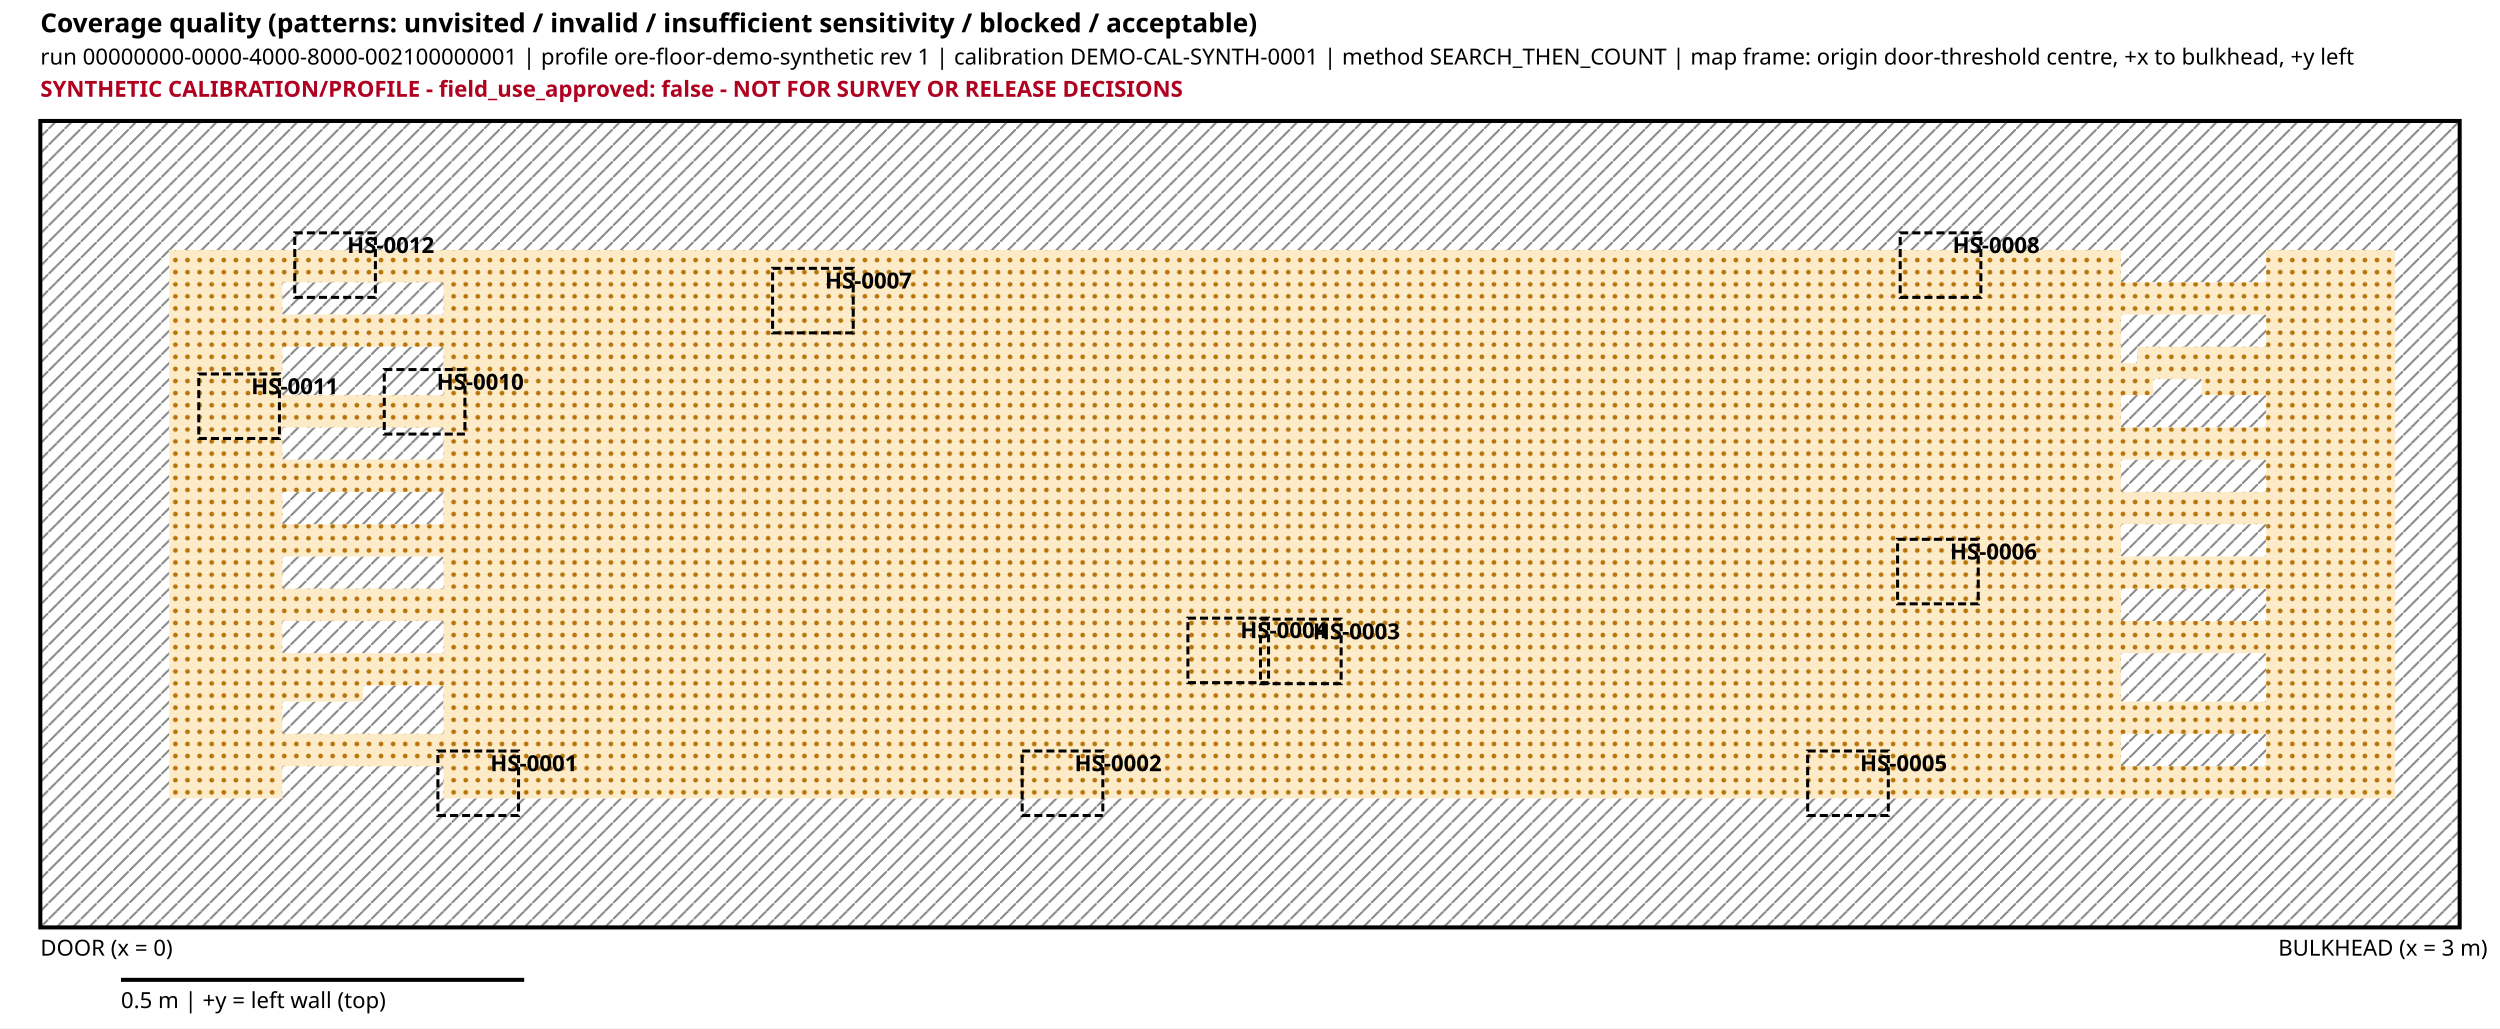
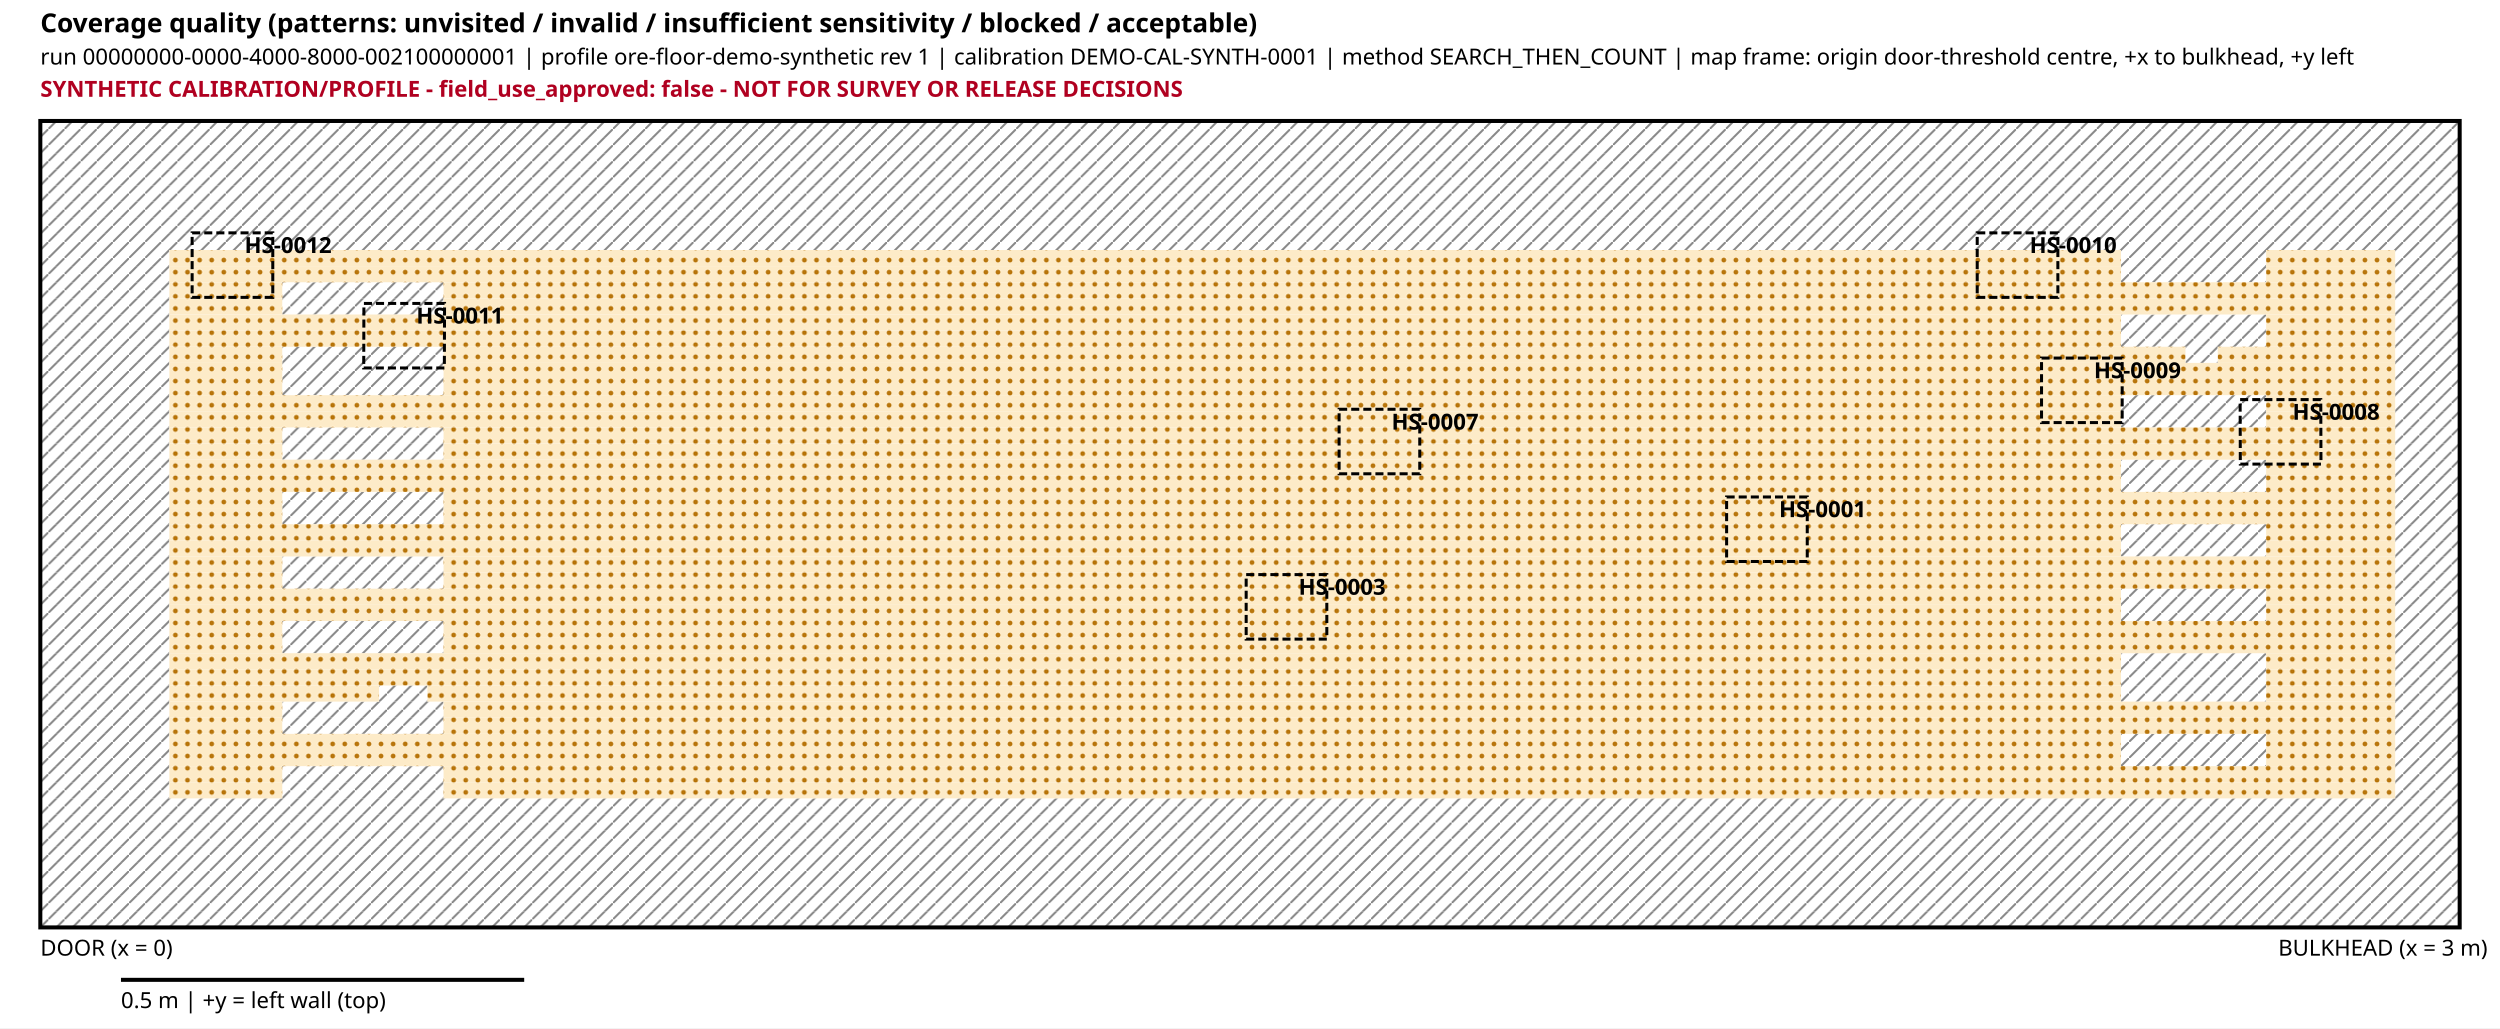
<svg xmlns="http://www.w3.org/2000/svg" width="1240" height="510" viewBox="0 0 1240 510" font-family="sans-serif" font-size="11">
  <defs>
    <pattern id="p-UNVISITED" width="8" height="8" patternUnits="userSpaceOnUse">
      <rect width="8" height="8" fill="#fff" />
      <path d="M0 8L8 0" stroke="#888" stroke-width="1" />
    </pattern>
    <pattern id="p-INVALID_DATA" width="8" height="8" patternUnits="userSpaceOnUse">
      <rect width="8" height="8" fill="#f6d5d5" />
      <path d="M0 0L8 8M0 8L8 0" stroke="#c83c3c" stroke-width="1" />
    </pattern>
    <pattern id="p-INSUFFICIENT_SENSITIVITY" width="6" height="6" patternUnits="userSpaceOnUse">
      <rect width="6" height="6" fill="#fdebc8" />
      <circle cx="3" cy="3" r="1.2" fill="#b9770e" />
    </pattern>
    <pattern id="p-BLOCKED" width="8" height="8" patternUnits="userSpaceOnUse">
      <rect width="8" height="8" fill="#e4dcf0" />
      <path d="M0 4H8" stroke="#785aa0" stroke-width="2" />
    </pattern>
    <pattern id="p-EXCLUDED" width="8" height="8" patternUnits="userSpaceOnUse">
      <rect width="8" height="8" fill="#5a5a5a" />
    </pattern>
    <pattern id="p-ACCEPTABLE" width="8" height="8" patternUnits="userSpaceOnUse">
      <rect width="8" height="8" fill="#2e8b57" />
    </pattern>
  </defs>
  <rect width="1240" height="510" fill="#fff" />
  <text x="20" y="16" font-size="13" font-weight="bold">Coverage quality (patterns: unvisited / invalid / insufficient sensitivity / blocked / acceptable)</text>
  <text x="20" y="32">run 00000000-0000-4000-8000-002100000001 | profile ore-floor-demo-synthetic rev 1 | calibration DEMO-CAL-SYNTH-0001 | method SEARCH_THEN_COUNT | map frame: origin door-threshold centre, +x to bulkhead, +y left</text>
  <text x="20" y="48" fill="#b00020" font-weight="bold">SYNTHETIC CALIBRATION/PROFILE - field_use_approved: false - NOT FOR SURVEY OR RELEASE DECISIONS</text>
  <rect x="20.0" y="452.0" width="1200.0" height="8.0" fill="url(#p-UNVISITED)" />
  <rect x="20.0" y="444.0" width="1200.0" height="8.0" fill="url(#p-UNVISITED)" />
  <rect x="20.0" y="436.0" width="1200.0" height="8.0" fill="url(#p-UNVISITED)" />
  <rect x="20.0" y="428.0" width="1200.0" height="8.0" fill="url(#p-UNVISITED)" />
  <rect x="20.0" y="420.0" width="1200.0" height="8.0" fill="url(#p-UNVISITED)" />
  <rect x="20.0" y="412.0" width="1200.0" height="8.0" fill="url(#p-UNVISITED)" />
  <rect x="20.0" y="404.0" width="1200.0" height="8.0" fill="url(#p-UNVISITED)" />
  <rect x="20.0" y="396.0" width="1200.0" height="8.0" fill="url(#p-UNVISITED)" />
  <rect x="20.0" y="388.0" width="64.0" height="8.0" fill="url(#p-UNVISITED)" />
  <rect x="140.0" y="388.0" width="80.0" height="8.0" fill="url(#p-UNVISITED)" />
  <rect x="1188.0" y="388.0" width="32.0" height="8.0" fill="url(#p-UNVISITED)" />
  <rect x="20.0" y="380.0" width="64.0" height="8.0" fill="url(#p-UNVISITED)" />
  <rect x="140.0" y="380.0" width="80.0" height="8.0" fill="url(#p-UNVISITED)" />
  <rect x="1188.0" y="380.0" width="32.0" height="8.0" fill="url(#p-UNVISITED)" />
  <rect x="20.0" y="372.0" width="64.0" height="8.0" fill="url(#p-UNVISITED)" />
  <rect x="1052.0" y="372.0" width="72.0" height="8.0" fill="url(#p-UNVISITED)" />
  <rect x="1188.0" y="372.0" width="32.0" height="8.0" fill="url(#p-UNVISITED)" />
  <rect x="20.0" y="364.0" width="64.0" height="8.0" fill="url(#p-UNVISITED)" />
  <rect x="1052.0" y="364.0" width="72.0" height="8.0" fill="url(#p-UNVISITED)" />
  <rect x="1188.0" y="364.0" width="32.0" height="8.0" fill="url(#p-UNVISITED)" />
  <rect x="20.0" y="356.0" width="64.0" height="8.0" fill="url(#p-UNVISITED)" />
  <rect x="140.0" y="356.0" width="80.0" height="8.0" fill="url(#p-UNVISITED)" />
  <rect x="1188.0" y="356.0" width="32.0" height="8.0" fill="url(#p-UNVISITED)" />
  <rect x="20.0" y="348.0" width="64.0" height="8.0" fill="url(#p-UNVISITED)" />
  <rect x="140.0" y="348.0" width="80.0" height="8.0" fill="url(#p-UNVISITED)" />
  <rect x="1188.0" y="348.0" width="32.0" height="8.0" fill="url(#p-UNVISITED)" />
  <rect x="20.0" y="340.0" width="64.0" height="8.0" fill="url(#p-UNVISITED)" />
-   <rect x="180.0" y="340.0" width="40.0" height="8.0" fill="url(#p-UNVISITED)" />
+   <rect x="188.0" y="340.0" width="24.0" height="8.0" fill="url(#p-UNVISITED)" />
  <rect x="1052.0" y="340.0" width="72.0" height="8.0" fill="url(#p-UNVISITED)" />
  <rect x="1188.0" y="340.0" width="32.0" height="8.0" fill="url(#p-UNVISITED)" />
  <rect x="20.0" y="332.0" width="64.0" height="8.0" fill="url(#p-UNVISITED)" />
  <rect x="1052.0" y="332.0" width="72.0" height="8.0" fill="url(#p-UNVISITED)" />
  <rect x="1188.0" y="332.0" width="32.0" height="8.0" fill="url(#p-UNVISITED)" />
  <rect x="20.0" y="324.0" width="64.0" height="8.0" fill="url(#p-UNVISITED)" />
  <rect x="1052.0" y="324.0" width="72.0" height="8.0" fill="url(#p-UNVISITED)" />
  <rect x="1188.0" y="324.0" width="32.0" height="8.0" fill="url(#p-UNVISITED)" />
  <rect x="20.0" y="316.0" width="64.0" height="8.0" fill="url(#p-UNVISITED)" />
  <rect x="140.0" y="316.0" width="80.0" height="8.0" fill="url(#p-UNVISITED)" />
  <rect x="1188.0" y="316.0" width="32.0" height="8.0" fill="url(#p-UNVISITED)" />
  <rect x="20.0" y="308.0" width="64.0" height="8.0" fill="url(#p-UNVISITED)" />
  <rect x="140.0" y="308.0" width="80.0" height="8.0" fill="url(#p-UNVISITED)" />
  <rect x="1188.0" y="308.0" width="32.0" height="8.0" fill="url(#p-UNVISITED)" />
  <rect x="20.0" y="300.0" width="64.0" height="8.0" fill="url(#p-UNVISITED)" />
  <rect x="1052.0" y="300.0" width="72.0" height="8.0" fill="url(#p-UNVISITED)" />
  <rect x="1188.0" y="300.0" width="32.0" height="8.0" fill="url(#p-UNVISITED)" />
  <rect x="20.0" y="292.0" width="64.0" height="8.0" fill="url(#p-UNVISITED)" />
  <rect x="1052.0" y="292.0" width="72.0" height="8.0" fill="url(#p-UNVISITED)" />
  <rect x="1188.0" y="292.0" width="32.0" height="8.0" fill="url(#p-UNVISITED)" />
  <rect x="20.0" y="284.0" width="64.0" height="8.0" fill="url(#p-UNVISITED)" />
  <rect x="140.0" y="284.0" width="80.0" height="8.0" fill="url(#p-UNVISITED)" />
  <rect x="1188.0" y="284.0" width="32.0" height="8.0" fill="url(#p-UNVISITED)" />
  <rect x="20.0" y="276.0" width="64.0" height="8.0" fill="url(#p-UNVISITED)" />
  <rect x="140.0" y="276.0" width="80.0" height="8.0" fill="url(#p-UNVISITED)" />
  <rect x="1188.0" y="276.0" width="32.0" height="8.0" fill="url(#p-UNVISITED)" />
  <rect x="20.0" y="268.0" width="64.0" height="8.0" fill="url(#p-UNVISITED)" />
  <rect x="1052.0" y="268.0" width="72.0" height="8.0" fill="url(#p-UNVISITED)" />
  <rect x="1188.0" y="268.0" width="32.0" height="8.0" fill="url(#p-UNVISITED)" />
  <rect x="20.0" y="260.0" width="64.0" height="8.0" fill="url(#p-UNVISITED)" />
  <rect x="1052.0" y="260.0" width="72.0" height="8.0" fill="url(#p-UNVISITED)" />
  <rect x="1188.0" y="260.0" width="32.0" height="8.0" fill="url(#p-UNVISITED)" />
  <rect x="20.0" y="252.0" width="64.0" height="8.0" fill="url(#p-UNVISITED)" />
  <rect x="140.0" y="252.0" width="80.0" height="8.0" fill="url(#p-UNVISITED)" />
  <rect x="1188.0" y="252.0" width="32.0" height="8.0" fill="url(#p-UNVISITED)" />
  <rect x="20.0" y="244.0" width="64.0" height="8.0" fill="url(#p-UNVISITED)" />
  <rect x="140.0" y="244.0" width="80.0" height="8.0" fill="url(#p-UNVISITED)" />
  <rect x="1188.0" y="244.0" width="32.0" height="8.0" fill="url(#p-UNVISITED)" />
  <rect x="20.0" y="236.0" width="64.0" height="8.0" fill="url(#p-UNVISITED)" />
  <rect x="1052.0" y="236.0" width="72.0" height="8.0" fill="url(#p-UNVISITED)" />
  <rect x="1188.0" y="236.0" width="32.0" height="8.0" fill="url(#p-UNVISITED)" />
  <rect x="20.0" y="228.0" width="64.0" height="8.0" fill="url(#p-UNVISITED)" />
  <rect x="1052.0" y="228.0" width="72.0" height="8.0" fill="url(#p-UNVISITED)" />
  <rect x="1188.0" y="228.0" width="32.0" height="8.0" fill="url(#p-UNVISITED)" />
  <rect x="20.0" y="220.0" width="64.0" height="8.0" fill="url(#p-UNVISITED)" />
  <rect x="140.0" y="220.0" width="80.0" height="8.0" fill="url(#p-UNVISITED)" />
  <rect x="1188.0" y="220.0" width="32.0" height="8.0" fill="url(#p-UNVISITED)" />
  <rect x="20.0" y="212.0" width="64.0" height="8.0" fill="url(#p-UNVISITED)" />
  <rect x="140.0" y="212.0" width="80.0" height="8.0" fill="url(#p-UNVISITED)" />
  <rect x="1188.0" y="212.0" width="32.0" height="8.0" fill="url(#p-UNVISITED)" />
  <rect x="20.0" y="204.0" width="64.0" height="8.0" fill="url(#p-UNVISITED)" />
  <rect x="1052.0" y="204.0" width="72.0" height="8.0" fill="url(#p-UNVISITED)" />
  <rect x="1188.0" y="204.0" width="32.0" height="8.0" fill="url(#p-UNVISITED)" />
  <rect x="20.0" y="196.0" width="64.0" height="8.0" fill="url(#p-UNVISITED)" />
  <rect x="1052.0" y="196.0" width="72.0" height="8.0" fill="url(#p-UNVISITED)" />
  <rect x="1188.0" y="196.0" width="32.0" height="8.0" fill="url(#p-UNVISITED)" />
  <rect x="20.0" y="188.0" width="64.0" height="8.0" fill="url(#p-UNVISITED)" />
  <rect x="140.0" y="188.0" width="80.0" height="8.0" fill="url(#p-UNVISITED)" />
-   <rect x="1068.0" y="188.0" width="24.0" height="8.0" fill="url(#p-UNVISITED)" />
  <rect x="1188.0" y="188.0" width="32.0" height="8.0" fill="url(#p-UNVISITED)" />
  <rect x="20.0" y="180.0" width="64.0" height="8.0" fill="url(#p-UNVISITED)" />
  <rect x="140.0" y="180.0" width="80.0" height="8.0" fill="url(#p-UNVISITED)" />
  <rect x="1188.0" y="180.0" width="32.0" height="8.0" fill="url(#p-UNVISITED)" />
  <rect x="20.0" y="172.0" width="64.0" height="8.0" fill="url(#p-UNVISITED)" />
  <rect x="140.0" y="172.0" width="80.0" height="8.0" fill="url(#p-UNVISITED)" />
-   <rect x="1052.0" y="172.0" width="8.0" height="8.0" fill="url(#p-UNVISITED)" />
+   <rect x="1084.0" y="172.0" width="16.0" height="8.0" fill="url(#p-UNVISITED)" />
  <rect x="1188.0" y="172.0" width="32.0" height="8.0" fill="url(#p-UNVISITED)" />
  <rect x="20.0" y="164.0" width="64.0" height="8.0" fill="url(#p-UNVISITED)" />
  <rect x="1052.0" y="164.0" width="72.0" height="8.0" fill="url(#p-UNVISITED)" />
  <rect x="1188.0" y="164.0" width="32.0" height="8.0" fill="url(#p-UNVISITED)" />
  <rect x="20.0" y="156.0" width="64.0" height="8.0" fill="url(#p-UNVISITED)" />
  <rect x="1052.0" y="156.0" width="72.0" height="8.0" fill="url(#p-UNVISITED)" />
  <rect x="1188.0" y="156.0" width="32.0" height="8.0" fill="url(#p-UNVISITED)" />
  <rect x="20.0" y="148.0" width="64.0" height="8.0" fill="url(#p-UNVISITED)" />
  <rect x="140.0" y="148.0" width="80.0" height="8.0" fill="url(#p-UNVISITED)" />
  <rect x="1188.0" y="148.0" width="32.0" height="8.0" fill="url(#p-UNVISITED)" />
  <rect x="20.0" y="140.0" width="64.0" height="8.0" fill="url(#p-UNVISITED)" />
  <rect x="140.0" y="140.0" width="80.0" height="8.0" fill="url(#p-UNVISITED)" />
  <rect x="1188.0" y="140.0" width="32.0" height="8.0" fill="url(#p-UNVISITED)" />
  <rect x="20.0" y="132.0" width="64.0" height="8.0" fill="url(#p-UNVISITED)" />
  <rect x="1052.0" y="132.0" width="72.0" height="8.0" fill="url(#p-UNVISITED)" />
  <rect x="1188.0" y="132.0" width="32.0" height="8.0" fill="url(#p-UNVISITED)" />
  <rect x="20.0" y="124.0" width="64.0" height="8.0" fill="url(#p-UNVISITED)" />
  <rect x="1052.0" y="124.0" width="72.0" height="8.0" fill="url(#p-UNVISITED)" />
  <rect x="1188.0" y="124.0" width="32.0" height="8.0" fill="url(#p-UNVISITED)" />
  <rect x="20.0" y="116.0" width="1200.0" height="8.0" fill="url(#p-UNVISITED)" />
  <rect x="20.0" y="108.0" width="1200.0" height="8.0" fill="url(#p-UNVISITED)" />
  <rect x="20.0" y="100.0" width="1200.0" height="8.0" fill="url(#p-UNVISITED)" />
  <rect x="20.0" y="92.0" width="1200.0" height="8.0" fill="url(#p-UNVISITED)" />
  <rect x="20.0" y="84.0" width="1200.0" height="8.0" fill="url(#p-UNVISITED)" />
  <rect x="20.0" y="76.0" width="1200.0" height="8.0" fill="url(#p-UNVISITED)" />
  <rect x="20.0" y="68.0" width="1200.0" height="8.0" fill="url(#p-UNVISITED)" />
  <rect x="20.0" y="60.0" width="1200.0" height="8.0" fill="url(#p-UNVISITED)" />
  <rect x="84.0" y="388.0" width="56.0" height="8.0" fill="url(#p-INSUFFICIENT_SENSITIVITY)" />
  <rect x="220.0" y="388.0" width="968.0" height="8.0" fill="url(#p-INSUFFICIENT_SENSITIVITY)" />
  <rect x="84.0" y="380.0" width="56.0" height="8.0" fill="url(#p-INSUFFICIENT_SENSITIVITY)" />
  <rect x="220.0" y="380.0" width="968.0" height="8.0" fill="url(#p-INSUFFICIENT_SENSITIVITY)" />
  <rect x="84.0" y="372.0" width="968.0" height="8.0" fill="url(#p-INSUFFICIENT_SENSITIVITY)" />
  <rect x="1124.0" y="372.0" width="64.0" height="8.0" fill="url(#p-INSUFFICIENT_SENSITIVITY)" />
  <rect x="84.0" y="364.0" width="968.0" height="8.0" fill="url(#p-INSUFFICIENT_SENSITIVITY)" />
  <rect x="1124.0" y="364.0" width="64.0" height="8.0" fill="url(#p-INSUFFICIENT_SENSITIVITY)" />
  <rect x="84.0" y="356.0" width="56.0" height="8.0" fill="url(#p-INSUFFICIENT_SENSITIVITY)" />
  <rect x="220.0" y="356.0" width="968.0" height="8.0" fill="url(#p-INSUFFICIENT_SENSITIVITY)" />
  <rect x="84.0" y="348.0" width="56.0" height="8.0" fill="url(#p-INSUFFICIENT_SENSITIVITY)" />
  <rect x="220.0" y="348.0" width="968.0" height="8.0" fill="url(#p-INSUFFICIENT_SENSITIVITY)" />
-   <rect x="84.0" y="340.0" width="96.0" height="8.0" fill="url(#p-INSUFFICIENT_SENSITIVITY)" />
-   <rect x="220.0" y="340.0" width="832.0" height="8.0" fill="url(#p-INSUFFICIENT_SENSITIVITY)" />
+   <rect x="84.0" y="340.0" width="104.0" height="8.0" fill="url(#p-INSUFFICIENT_SENSITIVITY)" />
+   <rect x="212.0" y="340.0" width="840.0" height="8.0" fill="url(#p-INSUFFICIENT_SENSITIVITY)" />
  <rect x="1124.0" y="340.0" width="64.0" height="8.0" fill="url(#p-INSUFFICIENT_SENSITIVITY)" />
  <rect x="84.0" y="332.0" width="968.0" height="8.0" fill="url(#p-INSUFFICIENT_SENSITIVITY)" />
  <rect x="1124.0" y="332.0" width="64.0" height="8.0" fill="url(#p-INSUFFICIENT_SENSITIVITY)" />
  <rect x="84.0" y="324.0" width="968.0" height="8.0" fill="url(#p-INSUFFICIENT_SENSITIVITY)" />
  <rect x="1124.0" y="324.0" width="64.0" height="8.0" fill="url(#p-INSUFFICIENT_SENSITIVITY)" />
  <rect x="84.0" y="316.0" width="56.0" height="8.0" fill="url(#p-INSUFFICIENT_SENSITIVITY)" />
  <rect x="220.0" y="316.0" width="968.0" height="8.0" fill="url(#p-INSUFFICIENT_SENSITIVITY)" />
  <rect x="84.0" y="308.0" width="56.0" height="8.0" fill="url(#p-INSUFFICIENT_SENSITIVITY)" />
  <rect x="220.0" y="308.0" width="968.0" height="8.0" fill="url(#p-INSUFFICIENT_SENSITIVITY)" />
  <rect x="84.0" y="300.0" width="968.0" height="8.0" fill="url(#p-INSUFFICIENT_SENSITIVITY)" />
  <rect x="1124.0" y="300.0" width="64.0" height="8.0" fill="url(#p-INSUFFICIENT_SENSITIVITY)" />
  <rect x="84.0" y="292.0" width="968.0" height="8.0" fill="url(#p-INSUFFICIENT_SENSITIVITY)" />
  <rect x="1124.0" y="292.0" width="64.0" height="8.0" fill="url(#p-INSUFFICIENT_SENSITIVITY)" />
  <rect x="84.0" y="284.0" width="56.0" height="8.0" fill="url(#p-INSUFFICIENT_SENSITIVITY)" />
  <rect x="220.0" y="284.0" width="968.0" height="8.0" fill="url(#p-INSUFFICIENT_SENSITIVITY)" />
  <rect x="84.0" y="276.0" width="56.0" height="8.0" fill="url(#p-INSUFFICIENT_SENSITIVITY)" />
  <rect x="220.0" y="276.0" width="968.0" height="8.0" fill="url(#p-INSUFFICIENT_SENSITIVITY)" />
  <rect x="84.0" y="268.0" width="968.0" height="8.0" fill="url(#p-INSUFFICIENT_SENSITIVITY)" />
  <rect x="1124.0" y="268.0" width="64.0" height="8.0" fill="url(#p-INSUFFICIENT_SENSITIVITY)" />
  <rect x="84.0" y="260.0" width="968.0" height="8.0" fill="url(#p-INSUFFICIENT_SENSITIVITY)" />
  <rect x="1124.0" y="260.0" width="64.0" height="8.0" fill="url(#p-INSUFFICIENT_SENSITIVITY)" />
  <rect x="84.0" y="252.0" width="56.0" height="8.0" fill="url(#p-INSUFFICIENT_SENSITIVITY)" />
  <rect x="220.0" y="252.0" width="968.0" height="8.0" fill="url(#p-INSUFFICIENT_SENSITIVITY)" />
  <rect x="84.0" y="244.0" width="56.0" height="8.0" fill="url(#p-INSUFFICIENT_SENSITIVITY)" />
  <rect x="220.0" y="244.0" width="968.0" height="8.0" fill="url(#p-INSUFFICIENT_SENSITIVITY)" />
  <rect x="84.0" y="236.0" width="968.0" height="8.0" fill="url(#p-INSUFFICIENT_SENSITIVITY)" />
  <rect x="1124.0" y="236.0" width="64.0" height="8.0" fill="url(#p-INSUFFICIENT_SENSITIVITY)" />
  <rect x="84.0" y="228.0" width="968.0" height="8.0" fill="url(#p-INSUFFICIENT_SENSITIVITY)" />
  <rect x="1124.0" y="228.0" width="64.0" height="8.0" fill="url(#p-INSUFFICIENT_SENSITIVITY)" />
  <rect x="84.0" y="220.0" width="56.0" height="8.0" fill="url(#p-INSUFFICIENT_SENSITIVITY)" />
  <rect x="220.0" y="220.0" width="968.0" height="8.0" fill="url(#p-INSUFFICIENT_SENSITIVITY)" />
  <rect x="84.0" y="212.0" width="56.0" height="8.0" fill="url(#p-INSUFFICIENT_SENSITIVITY)" />
  <rect x="220.0" y="212.0" width="968.0" height="8.0" fill="url(#p-INSUFFICIENT_SENSITIVITY)" />
  <rect x="84.0" y="204.0" width="968.0" height="8.0" fill="url(#p-INSUFFICIENT_SENSITIVITY)" />
  <rect x="1124.0" y="204.0" width="64.0" height="8.0" fill="url(#p-INSUFFICIENT_SENSITIVITY)" />
  <rect x="84.0" y="196.0" width="968.0" height="8.0" fill="url(#p-INSUFFICIENT_SENSITIVITY)" />
  <rect x="1124.0" y="196.0" width="64.0" height="8.0" fill="url(#p-INSUFFICIENT_SENSITIVITY)" />
  <rect x="84.0" y="188.0" width="56.0" height="8.0" fill="url(#p-INSUFFICIENT_SENSITIVITY)" />
-   <rect x="220.0" y="188.0" width="848.0" height="8.0" fill="url(#p-INSUFFICIENT_SENSITIVITY)" />
-   <rect x="1092.0" y="188.0" width="96.0" height="8.0" fill="url(#p-INSUFFICIENT_SENSITIVITY)" />
+   <rect x="220.0" y="188.0" width="968.0" height="8.0" fill="url(#p-INSUFFICIENT_SENSITIVITY)" />
  <rect x="84.0" y="180.0" width="56.0" height="8.0" fill="url(#p-INSUFFICIENT_SENSITIVITY)" />
  <rect x="220.0" y="180.0" width="968.0" height="8.0" fill="url(#p-INSUFFICIENT_SENSITIVITY)" />
  <rect x="84.0" y="172.0" width="56.0" height="8.0" fill="url(#p-INSUFFICIENT_SENSITIVITY)" />
-   <rect x="220.0" y="172.0" width="832.0" height="8.0" fill="url(#p-INSUFFICIENT_SENSITIVITY)" />
-   <rect x="1060.0" y="172.0" width="128.0" height="8.0" fill="url(#p-INSUFFICIENT_SENSITIVITY)" />
+   <rect x="220.0" y="172.0" width="864.0" height="8.0" fill="url(#p-INSUFFICIENT_SENSITIVITY)" />
+   <rect x="1100.0" y="172.0" width="88.0" height="8.0" fill="url(#p-INSUFFICIENT_SENSITIVITY)" />
  <rect x="84.0" y="164.0" width="968.0" height="8.0" fill="url(#p-INSUFFICIENT_SENSITIVITY)" />
  <rect x="1124.0" y="164.0" width="64.0" height="8.0" fill="url(#p-INSUFFICIENT_SENSITIVITY)" />
  <rect x="84.0" y="156.0" width="968.0" height="8.0" fill="url(#p-INSUFFICIENT_SENSITIVITY)" />
  <rect x="1124.0" y="156.0" width="64.0" height="8.0" fill="url(#p-INSUFFICIENT_SENSITIVITY)" />
  <rect x="84.0" y="148.0" width="56.0" height="8.0" fill="url(#p-INSUFFICIENT_SENSITIVITY)" />
  <rect x="220.0" y="148.0" width="968.0" height="8.0" fill="url(#p-INSUFFICIENT_SENSITIVITY)" />
  <rect x="84.0" y="140.0" width="56.0" height="8.0" fill="url(#p-INSUFFICIENT_SENSITIVITY)" />
  <rect x="220.0" y="140.0" width="968.0" height="8.0" fill="url(#p-INSUFFICIENT_SENSITIVITY)" />
  <rect x="84.0" y="132.0" width="968.0" height="8.0" fill="url(#p-INSUFFICIENT_SENSITIVITY)" />
  <rect x="1124.0" y="132.0" width="64.0" height="8.0" fill="url(#p-INSUFFICIENT_SENSITIVITY)" />
  <rect x="84.0" y="124.0" width="968.0" height="8.0" fill="url(#p-INSUFFICIENT_SENSITIVITY)" />
  <rect x="1124.0" y="124.0" width="64.0" height="8.0" fill="url(#p-INSUFFICIENT_SENSITIVITY)" />
  <rect x="20.0" y="60.0" width="1200.0" height="400.0" fill="none" stroke="#000" stroke-width="2" />
  <text x="20.0" y="474.0">DOOR (x = 0)</text>
  <text x="1130.0" y="474.0">BULKHEAD (x = 3 m)</text>
  <line x1="60.0" y1="486.0" x2="260.0" y2="486.0" stroke="#000" stroke-width="2" />
  <text x="60.0" y="500.0">0.5 m | +y = left wall (top)</text>
-   <polygon points="217.2,404.5 257.2,404.5 257.2,372.5 217.2,372.5" fill="none" stroke="#000" stroke-width="1.5" stroke-dasharray="4 2" />
-   <text x="243.2" y="382.5" font-weight="bold">HS-0001</text>
-   <polygon points="507.0,404.5 547.0,404.5 547.0,372.5 507.0,372.5" fill="none" stroke="#000" stroke-width="1.5" stroke-dasharray="4 2" />
-   <text x="533.0" y="382.5" font-weight="bold">HS-0002</text>
-   <polygon points="625.2,339.1 665.2,339.1 665.2,307.1 625.2,307.1" fill="none" stroke="#000" stroke-width="1.5" stroke-dasharray="4 2" />
-   <text x="651.2" y="317.1" font-weight="bold">HS-0003</text>
-   <polygon points="589.2,338.6 629.2,338.6 629.2,306.6 589.2,306.6" fill="none" stroke="#000" stroke-width="1.5" stroke-dasharray="4 2" />
-   <text x="615.2" y="316.5" font-weight="bold">HS-0004</text>
-   <polygon points="896.6,404.5 936.6,404.5 936.6,372.5 896.6,372.5" fill="none" stroke="#000" stroke-width="1.5" stroke-dasharray="4 2" />
-   <text x="922.6" y="382.5" font-weight="bold">HS-0005</text>
-   <polygon points="941.2,299.5 981.2,299.5 981.2,267.5 941.2,267.5" fill="none" stroke="#000" stroke-width="1.5" stroke-dasharray="4 2" />
-   <text x="967.2" y="277.5" font-weight="bold">HS-0006</text>
-   <polygon points="383.2,165.1 423.2,165.1 423.2,133.1 383.2,133.1" fill="none" stroke="#000" stroke-width="1.5" stroke-dasharray="4 2" />
-   <text x="409.2" y="143.1" font-weight="bold">HS-0007</text>
-   <polygon points="982.5,115.5 942.5,115.5 942.5,147.5 982.5,147.5" fill="none" stroke="#000" stroke-width="1.5" stroke-dasharray="4 2" />
-   <text x="968.5" y="125.5" font-weight="bold">HS-0008</text>
-   <polygon points="230.6,183.3 190.6,183.3 190.6,215.3 230.6,215.3" fill="none" stroke="#000" stroke-width="1.5" stroke-dasharray="4 2" />
-   <text x="216.6" y="193.3" font-weight="bold">HS-0010</text>
-   <polygon points="138.6,185.5 98.6,185.5 98.6,217.5 138.6,217.5" fill="none" stroke="#000" stroke-width="1.5" stroke-dasharray="4 2" />
-   <text x="124.6" y="195.5" font-weight="bold">HS-0011</text>
-   <polygon points="186.2,115.5 146.2,115.5 146.2,147.5 186.2,147.5" fill="none" stroke="#000" stroke-width="1.5" stroke-dasharray="4 2" />
-   <text x="172.2" y="125.5" font-weight="bold">HS-0012</text>
+   <polygon points="896.4,246.5 856.4,246.5 856.4,278.5 896.4,278.5" fill="none" stroke="#000" stroke-width="1.5" stroke-dasharray="4 2" />
+   <text x="882.4" y="256.5" font-weight="bold">HS-0001</text>
+   <polygon points="658.1,285.0 618.1,285.0 618.1,317.0 658.1,317.0" fill="none" stroke="#000" stroke-width="1.5" stroke-dasharray="4 2" />
+   <text x="644.1" y="295.0" font-weight="bold">HS-0003</text>
+   <polygon points="664.2,235.0 704.2,235.0 704.2,203.0 664.2,203.0" fill="none" stroke="#000" stroke-width="1.5" stroke-dasharray="4 2" />
+   <text x="690.2" y="213.1" font-weight="bold">HS-0007</text>
+   <polygon points="1111.2,230.2 1151.2,230.2 1151.1,198.2 1111.1,198.2" fill="none" stroke="#000" stroke-width="1.5" stroke-dasharray="4 2" />
+   <text x="1137.1" y="208.2" font-weight="bold">HS-0008</text>
+   <polygon points="1012.6,209.6 1052.6,209.6 1052.6,177.6 1012.6,177.6" fill="none" stroke="#000" stroke-width="1.5" stroke-dasharray="4 2" />
+   <text x="1038.6" y="187.6" font-weight="bold">HS-0009</text>
+   <polygon points="1020.7,115.5 980.7,115.5 980.7,147.5 1020.7,147.5" fill="none" stroke="#000" stroke-width="1.5" stroke-dasharray="4 2" />
+   <text x="1006.7" y="125.5" font-weight="bold">HS-0010</text>
+   <polygon points="220.5,150.5 180.5,150.5 180.4,182.5 220.4,182.5" fill="none" stroke="#000" stroke-width="1.5" stroke-dasharray="4 2" />
+   <text x="206.5" y="160.5" font-weight="bold">HS-0011</text>
+   <polygon points="135.3,115.5 95.3,115.5 95.3,147.5 135.3,147.5" fill="none" stroke="#000" stroke-width="1.5" stroke-dasharray="4 2" />
+   <text x="121.3" y="125.5" font-weight="bold">HS-0012</text>
</svg>
